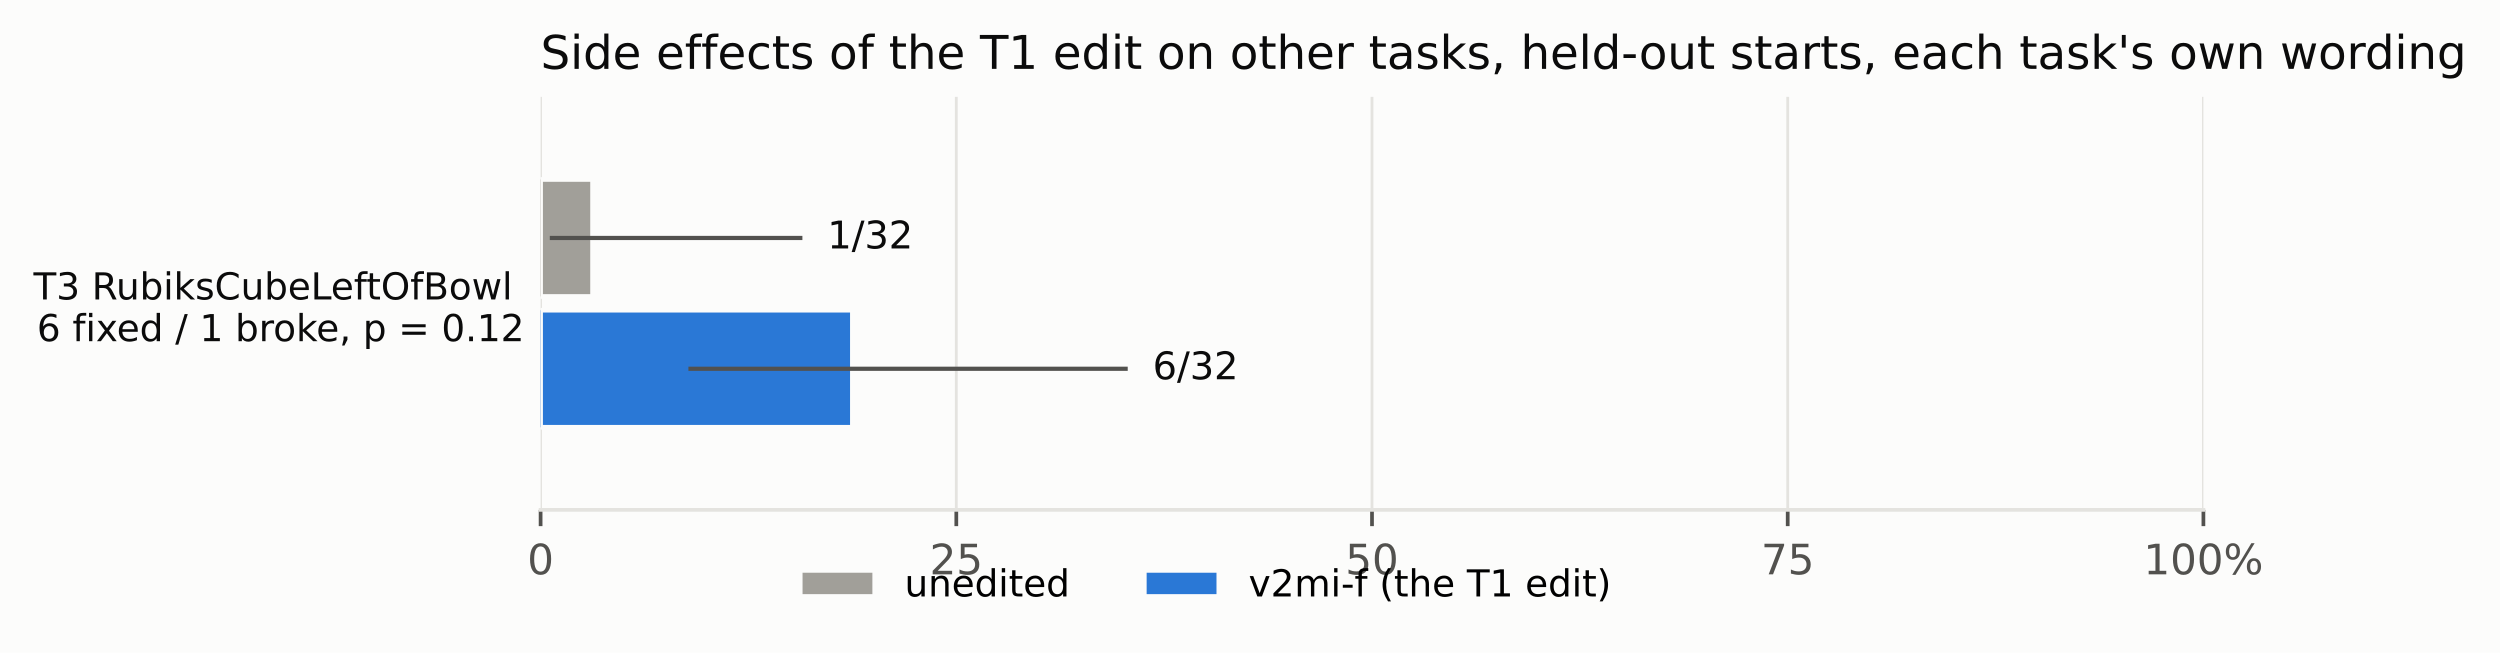
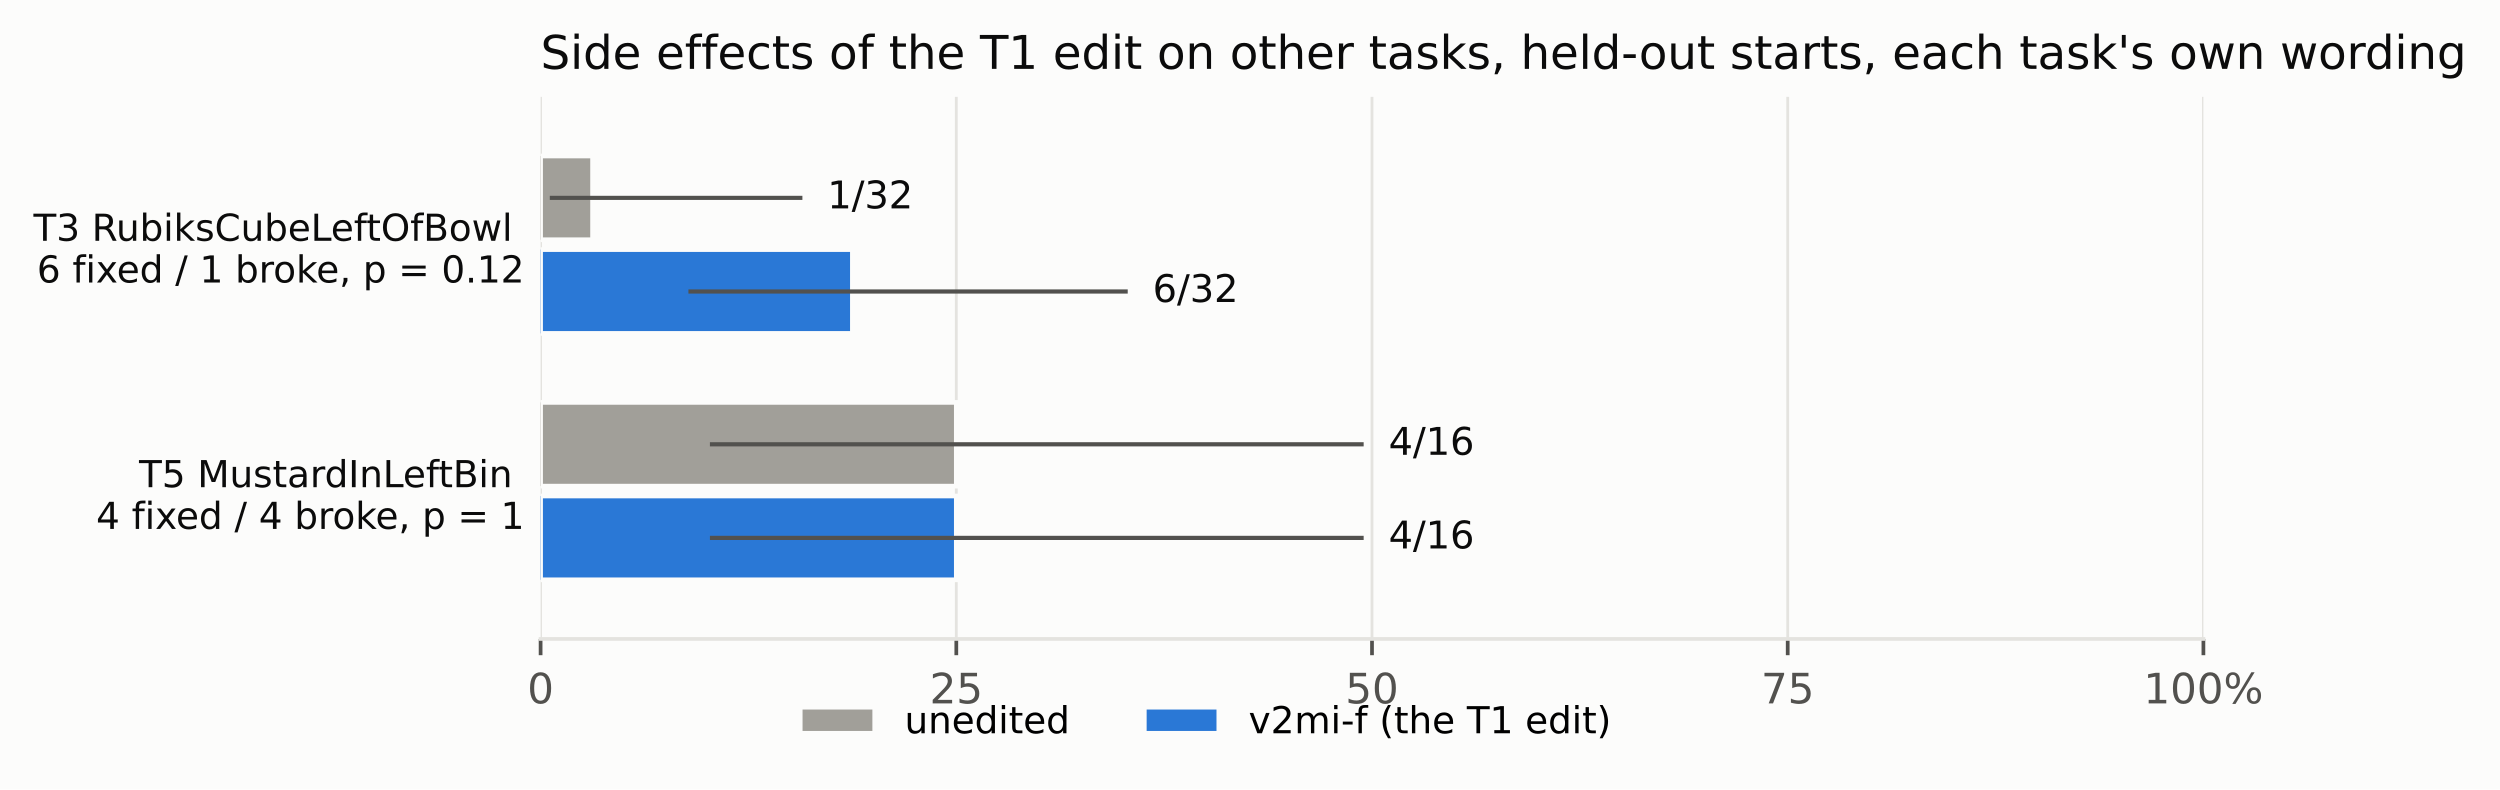
- <svg xmlns="http://www.w3.org/2000/svg" xmlns:xlink="http://www.w3.org/1999/xlink" width="536.923pt" height="140.167pt" viewBox="0 0 536.923 140.167" version="1.1">
+ <svg xmlns="http://www.w3.org/2000/svg" xmlns:xlink="http://www.w3.org/1999/xlink" width="536.923pt" height="169.55pt" viewBox="0 0 536.923 169.55" version="1.1">
  <defs>
    <style type="text/css">*{stroke-linejoin: round; stroke-linecap: butt}</style>
  </defs>
  <g id="figure_1">
    <g id="patch_1">
-       <path d="M -0 140.167  L 536.923 140.167  L 536.923 -0  L -0 -0  z " style="fill: #fcfcfb" />
+       <path d="M -0 169.55  L 536.923 169.55  L 536.923 0  L -0 0  z " style="fill: #fcfcfb" />
    </g>
    <g id="axes_1">
      <g id="patch_2">
-         <path d="M 116.104 109.502  L 473.224 109.502  L 473.224 20.798  L 116.104 20.798  z " style="fill: #fcfcfb" />
+         <path d="M 116.104 137.222  L 473.224 137.222  L 473.224 20.798  L 116.104 20.798  z " style="fill: #fcfcfb" />
      </g>
      <g id="matplotlib.axis_1">
        <g id="xtick_1">
          <g id="line2d_1">
-             <path d="M 116.104 109.502  L 116.104 20.798  " clip-path="url(#p833824af89)" style="fill: none; stroke: #e4e3df; stroke-width: 0.6; stroke-linecap: square" />
+             <path d="M 116.104 137.222  L 116.104 20.798  " clip-path="url(#p9a88374128)" style="fill: none; stroke: #e4e3df; stroke-width: 0.6; stroke-linecap: square" />
          </g>
          <g id="line2d_2">
            <defs>
-               <path id="mdab730086f" d="M 0 0  L 0 3.5  " style="stroke: #52514e; stroke-width: 0.8" />
+               <path id="m5750390a47" d="M 0 0  L 0 3.5  " style="stroke: #52514e; stroke-width: 0.8" />
            </defs>
            <g>
-               <use xlink:href="#mdab730086f" x="116.104" y="109.502" style="fill: #52514e; stroke: #52514e; stroke-width: 0.8" />
+               <use xlink:href="#m5750390a47" x="116.104" y="137.222" style="fill: #52514e; stroke: #52514e; stroke-width: 0.8" />
            </g>
          </g>
          <g id="text_1">
-             <text style="font-size: 9px; font-family: 'DejaVu Sans'; text-anchor: middle; fill: #52514e" x="116.104" y="123.341" transform="rotate(-0 116.1038 123.341)">0</text>
+             <text style="font-size: 9px; font-family: 'DejaVu Sans'; text-anchor: middle; fill: #52514e" x="116.104" y="151.061" transform="rotate(-0 116.1038 151.061)">0</text>
          </g>
        </g>
        <g id="xtick_2">
          <g id="line2d_3">
-             <path d="M 205.384 109.502  L 205.384 20.798  " clip-path="url(#p833824af89)" style="fill: none; stroke: #e4e3df; stroke-width: 0.6; stroke-linecap: square" />
+             <path d="M 205.384 137.222  L 205.384 20.798  " clip-path="url(#p9a88374128)" style="fill: none; stroke: #e4e3df; stroke-width: 0.6; stroke-linecap: square" />
          </g>
          <g id="line2d_4">
            <g>
-               <use xlink:href="#mdab730086f" x="205.384" y="109.502" style="fill: #52514e; stroke: #52514e; stroke-width: 0.8" />
+               <use xlink:href="#m5750390a47" x="205.384" y="137.222" style="fill: #52514e; stroke: #52514e; stroke-width: 0.8" />
            </g>
          </g>
          <g id="text_2">
-             <text style="font-size: 9px; font-family: 'DejaVu Sans'; text-anchor: middle; fill: #52514e" x="205.384" y="123.341" transform="rotate(-0 205.3837 123.341)">25</text>
+             <text style="font-size: 9px; font-family: 'DejaVu Sans'; text-anchor: middle; fill: #52514e" x="205.384" y="151.061" transform="rotate(-0 205.3837 151.061)">25</text>
          </g>
        </g>
        <g id="xtick_3">
          <g id="line2d_5">
-             <path d="M 294.664 109.502  L 294.664 20.798  " clip-path="url(#p833824af89)" style="fill: none; stroke: #e4e3df; stroke-width: 0.6; stroke-linecap: square" />
+             <path d="M 294.664 137.222  L 294.664 20.798  " clip-path="url(#p9a88374128)" style="fill: none; stroke: #e4e3df; stroke-width: 0.6; stroke-linecap: square" />
          </g>
          <g id="line2d_6">
            <g>
-               <use xlink:href="#mdab730086f" x="294.664" y="109.502" style="fill: #52514e; stroke: #52514e; stroke-width: 0.8" />
+               <use xlink:href="#m5750390a47" x="294.664" y="137.222" style="fill: #52514e; stroke: #52514e; stroke-width: 0.8" />
            </g>
          </g>
          <g id="text_3">
-             <text style="font-size: 9px; font-family: 'DejaVu Sans'; text-anchor: middle; fill: #52514e" x="294.664" y="123.341" transform="rotate(-0 294.6637 123.341)">50</text>
+             <text style="font-size: 9px; font-family: 'DejaVu Sans'; text-anchor: middle; fill: #52514e" x="294.664" y="151.061" transform="rotate(-0 294.6637 151.061)">50</text>
          </g>
        </g>
        <g id="xtick_4">
          <g id="line2d_7">
-             <path d="M 383.944 109.502  L 383.944 20.798  " clip-path="url(#p833824af89)" style="fill: none; stroke: #e4e3df; stroke-width: 0.6; stroke-linecap: square" />
+             <path d="M 383.944 137.222  L 383.944 20.798  " clip-path="url(#p9a88374128)" style="fill: none; stroke: #e4e3df; stroke-width: 0.6; stroke-linecap: square" />
          </g>
          <g id="line2d_8">
            <g>
-               <use xlink:href="#mdab730086f" x="383.944" y="109.502" style="fill: #52514e; stroke: #52514e; stroke-width: 0.8" />
+               <use xlink:href="#m5750390a47" x="383.944" y="137.222" style="fill: #52514e; stroke: #52514e; stroke-width: 0.8" />
            </g>
          </g>
          <g id="text_4">
-             <text style="font-size: 9px; font-family: 'DejaVu Sans'; text-anchor: middle; fill: #52514e" x="383.944" y="123.341" transform="rotate(-0 383.9438 123.341)">75</text>
+             <text style="font-size: 9px; font-family: 'DejaVu Sans'; text-anchor: middle; fill: #52514e" x="383.944" y="151.061" transform="rotate(-0 383.9438 151.061)">75</text>
          </g>
        </g>
        <g id="xtick_5">
          <g id="line2d_9">
-             <path d="M 473.224 109.502  L 473.224 20.798  " clip-path="url(#p833824af89)" style="fill: none; stroke: #e4e3df; stroke-width: 0.6; stroke-linecap: square" />
+             <path d="M 473.224 137.222  L 473.224 20.798  " clip-path="url(#p9a88374128)" style="fill: none; stroke: #e4e3df; stroke-width: 0.6; stroke-linecap: square" />
          </g>
          <g id="line2d_10">
            <g>
-               <use xlink:href="#mdab730086f" x="473.224" y="109.502" style="fill: #52514e; stroke: #52514e; stroke-width: 0.8" />
+               <use xlink:href="#m5750390a47" x="473.224" y="137.222" style="fill: #52514e; stroke: #52514e; stroke-width: 0.8" />
            </g>
          </g>
          <g id="text_5">
-             <text style="font-size: 9px; font-family: 'DejaVu Sans'; text-anchor: middle; fill: #52514e" x="473.224" y="123.341" transform="rotate(-0 473.2237 123.341)">100%</text>
+             <text style="font-size: 9px; font-family: 'DejaVu Sans'; text-anchor: middle; fill: #52514e" x="473.224" y="151.061" transform="rotate(-0 473.2237 151.061)">100%</text>
          </g>
        </g>
      </g>
      <g id="matplotlib.axis_2">
        <g id="ytick_1">
          <g id="line2d_11" />
          <g id="text_6">
-             <text style="font-size: 8px; font-family: 'DejaVu Sans'; fill: #0b0b0b" transform="translate(7.2 64.31856)">T3  RubiksCubeLeftOfBowl</text>
-             <text style="font-size: 8px; font-family: 'DejaVu Sans'; fill: #0b0b0b" transform="translate(7.92125 73.27681)">6 fixed / 1 broke, p = 0.12</text>
+             <text style="font-size: 8px; font-family: 'DejaVu Sans'; fill: #0b0b0b" transform="translate(7.2 51.71856)">T3  RubiksCubeLeftOfBowl</text>
+             <text style="font-size: 8px; font-family: 'DejaVu Sans'; fill: #0b0b0b" transform="translate(7.92125 60.67681)">6 fixed / 1 broke, p = 0.12</text>
+           </g>
+         </g>
+         <g id="ytick_2">
+           <g id="line2d_12" />
+           <g id="text_7">
+             <text style="font-size: 8px; font-family: 'DejaVu Sans'; fill: #0b0b0b" transform="translate(29.8725 104.6386)">T5  MustardInLeftBin</text>
+             <text style="font-size: 8px; font-family: 'DejaVu Sans'; fill: #0b0b0b" transform="translate(20.64375 113.5968)">4 fixed / 4 broke, p = 1</text>
          </g>
        </g>
      </g>
      <g id="patch_3">
-         <path d="M 116.104 38.539  L 127.264 38.539  L 127.264 63.672  L 116.104 63.672  z " clip-path="url(#p833824af89)" style="fill: #a19f99; stroke: #fcfcfb; stroke-linejoin: miter" />
+         <path d="M 116.104 33.499  L 127.264 33.499  L 127.264 51.492  L 116.104 51.492  z " clip-path="url(#p9a88374128)" style="fill: #a19f99; stroke: #fcfcfb; stroke-linejoin: miter" />
      </g>
      <g id="patch_4">
-         <path d="M 116.104 66.629  L 183.064 66.629  L 183.064 91.762  L 116.104 91.762  z " clip-path="url(#p833824af89)" style="fill: #2a78d6; stroke: #fcfcfb; stroke-linejoin: miter" />
+         <path d="M 116.104 53.609  L 183.064 53.609  L 183.064 71.602  L 116.104 71.602  z " clip-path="url(#p9a88374128)" style="fill: #2a78d6; stroke: #fcfcfb; stroke-linejoin: miter" />
      </g>
-       <g id="line2d_12">
-         <path d="M 118.081 51.106  L 172.33 51.106  " clip-path="url(#p833824af89)" style="fill: none; stroke: #52514e; stroke-width: 0.9" />
+       <g id="patch_5">
+         <path d="M 116.104 86.419  L 205.384 86.419  L 205.384 104.412  L 116.104 104.412  z " clip-path="url(#p9a88374128)" style="fill: #a19f99; stroke: #fcfcfb; stroke-linejoin: miter" />
+       </g>
+       <g id="patch_6">
+         <path d="M 116.104 106.529  L 205.384 106.529  L 205.384 124.522  L 116.104 124.522  z " clip-path="url(#p9a88374128)" style="fill: #2a78d6; stroke: #fcfcfb; stroke-linejoin: miter" />
      </g>
      <g id="line2d_13">
-         <path d="M 147.85 79.195  L 242.2 79.195  " clip-path="url(#p833824af89)" style="fill: none; stroke: #52514e; stroke-width: 0.9" />
+         <path d="M 118.081 42.496  L 172.33 42.496  " clip-path="url(#p9a88374128)" style="fill: none; stroke: #52514e; stroke-width: 0.9" />
      </g>
-       <g id="patch_5">
-         <path d="M 116.104 109.502  L 473.224 109.502  " style="fill: none; stroke: #e4e3df; stroke-width: 0.8; stroke-linejoin: miter; stroke-linecap: square" />
+       <g id="line2d_14">
+         <path d="M 147.85 62.605  L 242.2 62.605  " clip-path="url(#p9a88374128)" style="fill: none; stroke: #52514e; stroke-width: 0.9" />
      </g>
-       <g id="text_7">
-         <text style="font-size: 8.2px; font-family: 'DejaVu Sans'; text-anchor: start; fill: #0b0b0b" x="177.686" y="53.368" transform="rotate(-0 177.6865 53.36832)">1/32</text>
+       <g id="line2d_15">
+         <path d="M 152.466 95.416  L 292.872 95.416  " clip-path="url(#p9a88374128)" style="fill: none; stroke: #52514e; stroke-width: 0.9" />
+       </g>
+       <g id="line2d_16">
+         <path d="M 152.466 115.525  L 292.872 115.525  " clip-path="url(#p9a88374128)" style="fill: none; stroke: #52514e; stroke-width: 0.9" />
+       </g>
+       <g id="patch_7">
+         <path d="M 116.104 137.222  L 473.224 137.222  " style="fill: none; stroke: #e4e3df; stroke-width: 0.8; stroke-linejoin: miter; stroke-linecap: square" />
      </g>
      <g id="text_8">
-         <text style="font-size: 8.2px; font-family: 'DejaVu Sans'; text-anchor: start; fill: #0b0b0b" x="247.557" y="81.458" transform="rotate(-0 247.5566 81.45793)">6/32</text>
+         <text style="font-size: 8.2px; font-family: 'DejaVu Sans'; text-anchor: start; fill: #0b0b0b" x="177.686" y="44.758" transform="rotate(-0 177.6865 44.75832)">1/32</text>
      </g>
      <g id="text_9">
+         <text style="font-size: 8.2px; font-family: 'DejaVu Sans'; text-anchor: start; fill: #0b0b0b" x="247.557" y="64.868" transform="rotate(-0 247.5566 64.86792)">6/32</text>
+       </g>
+       <g id="text_10">
+         <text style="font-size: 8.2px; font-family: 'DejaVu Sans'; text-anchor: start; fill: #0b0b0b" x="298.229" y="97.678" transform="rotate(-0 298.2289 97.67833)">4/16</text>
+       </g>
+       <g id="text_11">
+         <text style="font-size: 8.2px; font-family: 'DejaVu Sans'; text-anchor: start; fill: #0b0b0b" x="298.229" y="117.788" transform="rotate(-0 298.2289 117.7879)">4/16</text>
+       </g>
+       <g id="text_12">
        <text style="font-size: 10px; font-family: 'DejaVu Sans'; text-anchor: start; fill: #0b0b0b" x="116.104" y="14.798" transform="rotate(-0 116.1038 14.79844)">Side effects of the T1 edit on other tasks, held-out starts, each task's own wording</text>
      </g>
      <g id="legend_1">
-         <g id="patch_6">
-           <path d="M 171.862 128.103  L 187.862 128.103  L 187.862 122.503  L 171.862 122.503  z " style="fill: #a19f99; stroke: #fcfcfb; stroke-linejoin: miter" />
+         <g id="patch_8">
+           <path d="M 171.862 157.487  L 187.862 157.487  L 187.862 151.887  L 171.862 151.887  z " style="fill: #a19f99; stroke: #fcfcfb; stroke-linejoin: miter" />
        </g>
-         <g id="text_10">
-           <text style="font-size: 8px; font-family: 'DejaVu Sans'; text-anchor: start" x="194.262" y="128.103" transform="rotate(-0 194.2624 128.1034)">unedited</text>
+         <g id="text_13">
+           <text style="font-size: 8px; font-family: 'DejaVu Sans'; text-anchor: start" x="194.262" y="157.487" transform="rotate(-0 194.2624 157.4866)">unedited</text>
        </g>
-         <g id="patch_7">
-           <path d="M 245.764 128.103  L 261.764 128.103  L 261.764 122.503  L 245.764 122.503  z " style="fill: #2a78d6; stroke: #fcfcfb; stroke-linejoin: miter" />
+         <g id="patch_9">
+           <path d="M 245.764 157.487  L 261.764 157.487  L 261.764 151.887  L 245.764 151.887  z " style="fill: #2a78d6; stroke: #fcfcfb; stroke-linejoin: miter" />
        </g>
-         <g id="text_11">
-           <text style="font-size: 8px; font-family: 'DejaVu Sans'; text-anchor: start" x="268.164" y="128.103" transform="rotate(-0 268.1636 128.1034)">v2mi-f (the T1 edit)</text>
+         <g id="text_14">
+           <text style="font-size: 8px; font-family: 'DejaVu Sans'; text-anchor: start" x="268.164" y="157.487" transform="rotate(-0 268.1636 157.4866)">v2mi-f (the T1 edit)</text>
        </g>
      </g>
    </g>
  </g>
  <defs>
-     <clipPath id="p833824af89">
-       <rect x="116.104" y="20.798" width="357.12" height="88.704" />
+     <clipPath id="p9a88374128">
+       <rect x="116.104" y="20.798" width="357.12" height="116.424" />
    </clipPath>
  </defs>
</svg>
